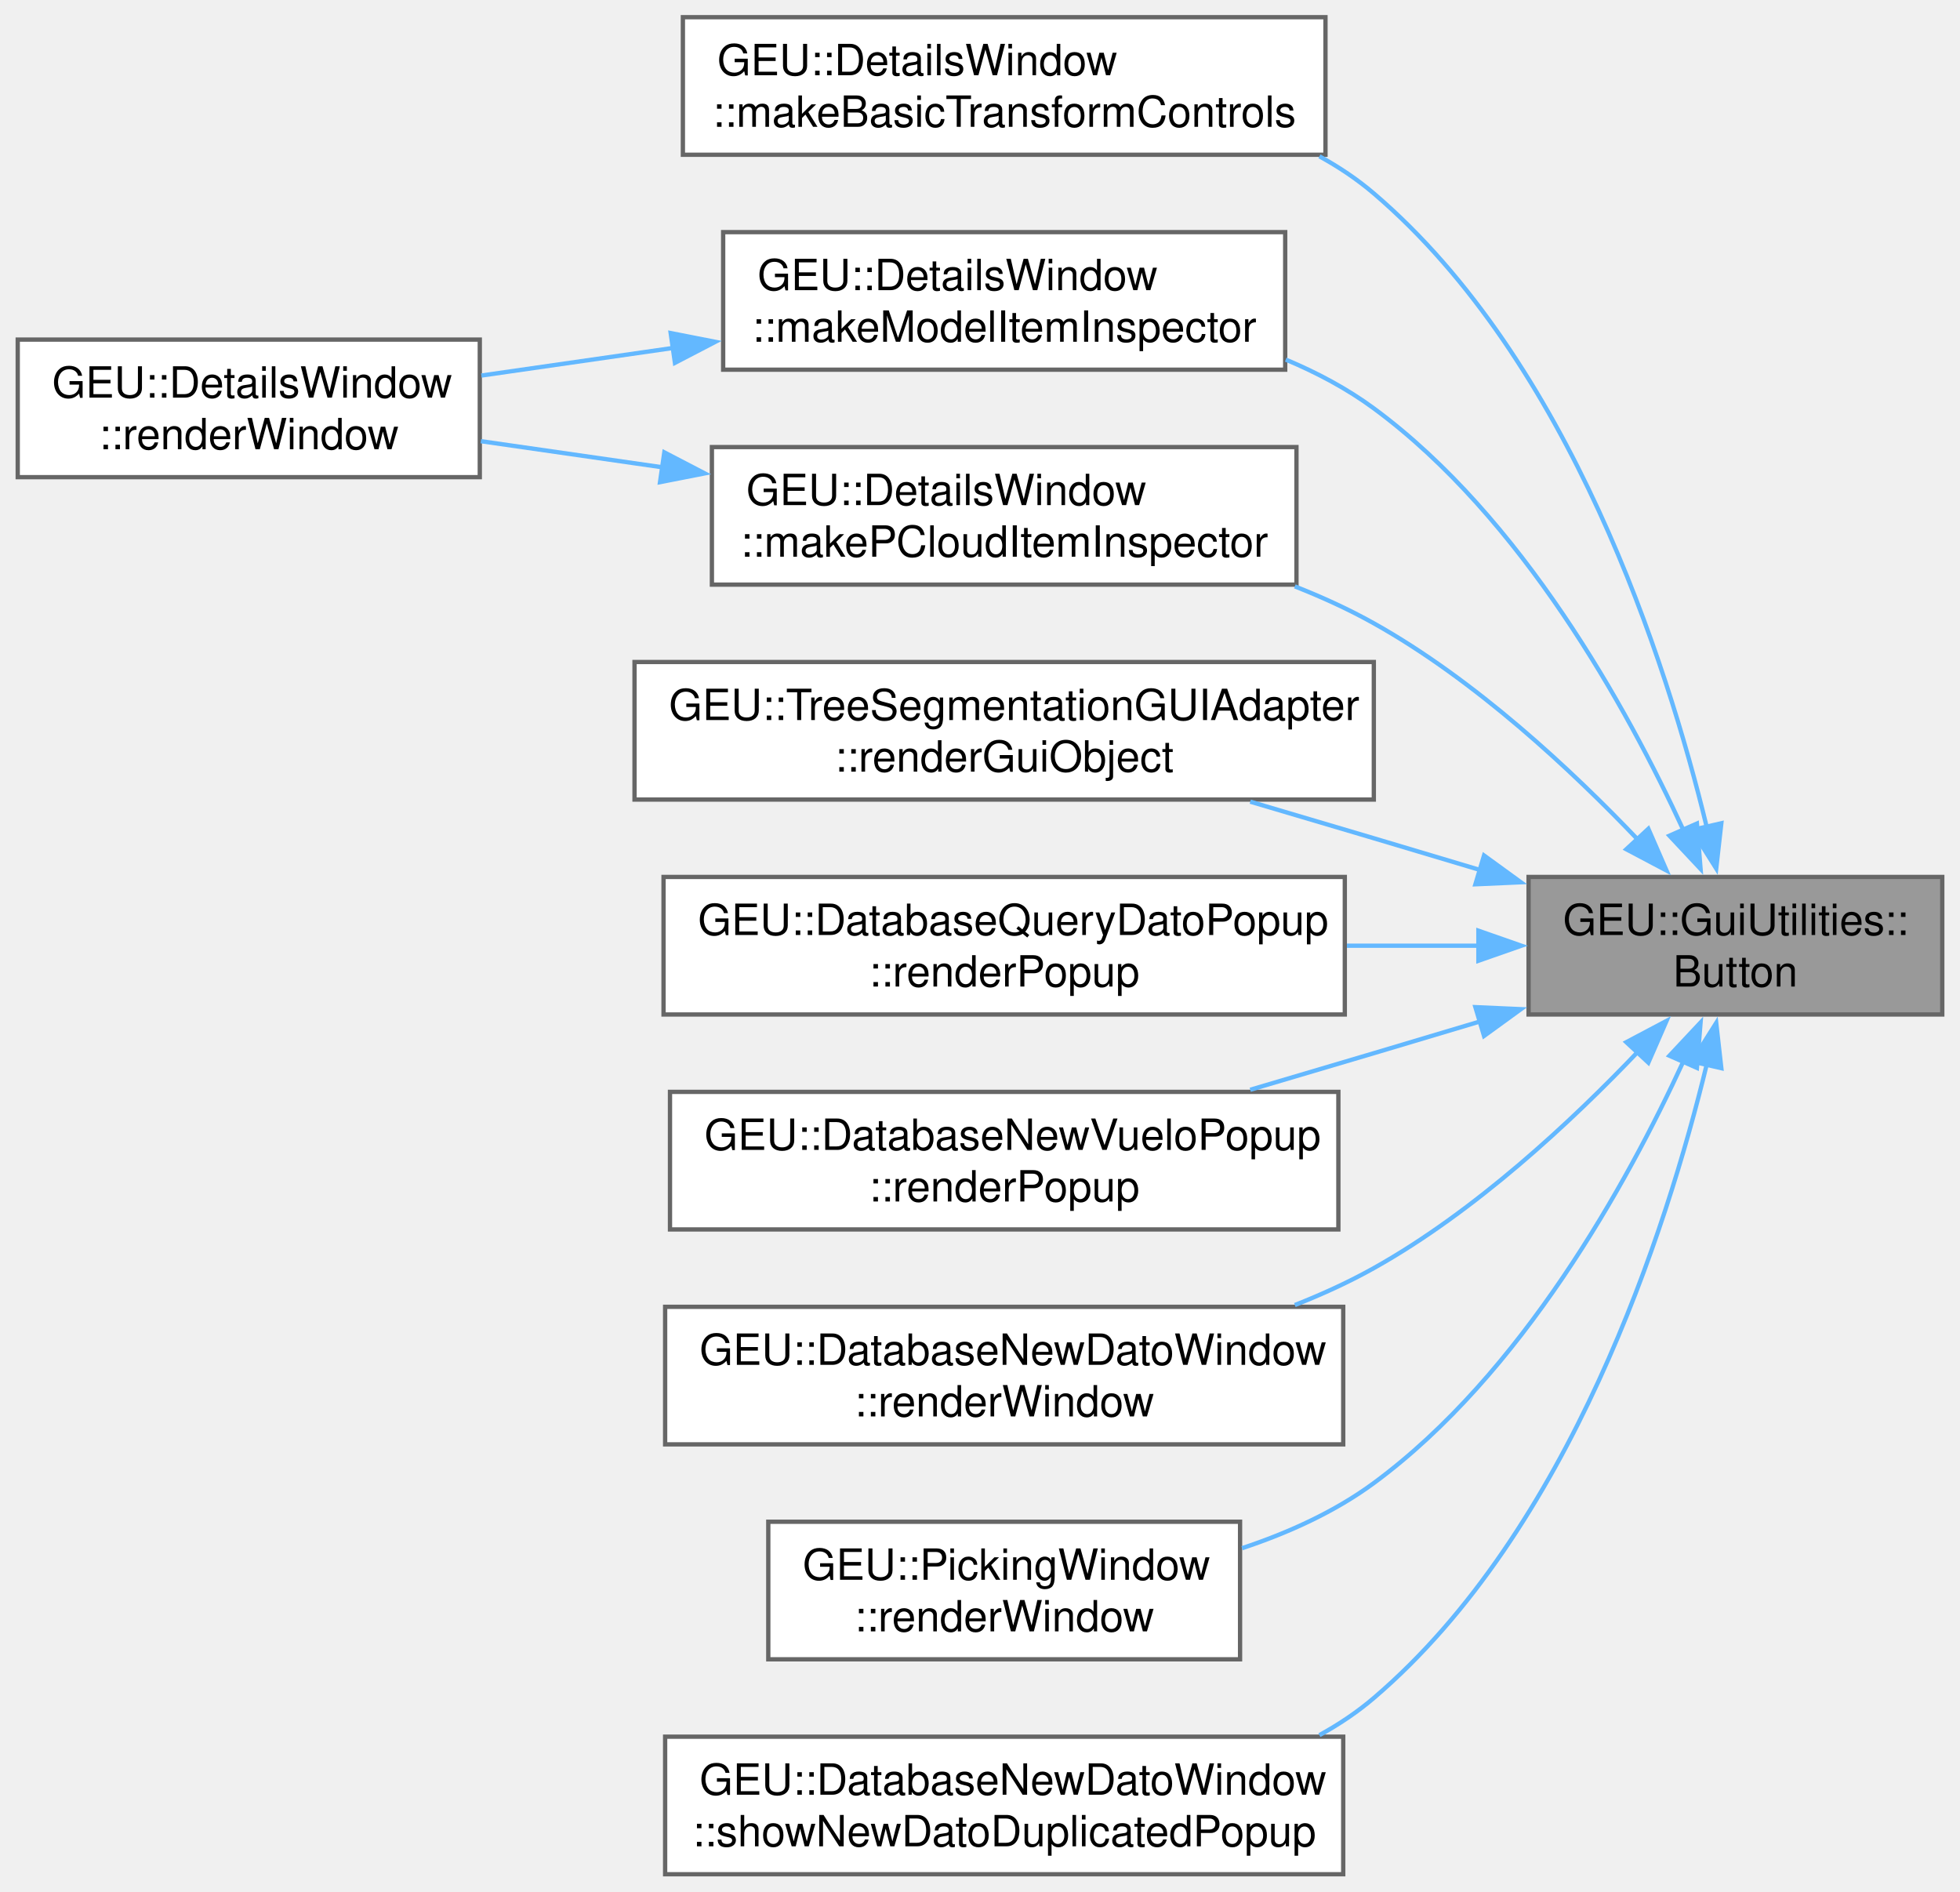
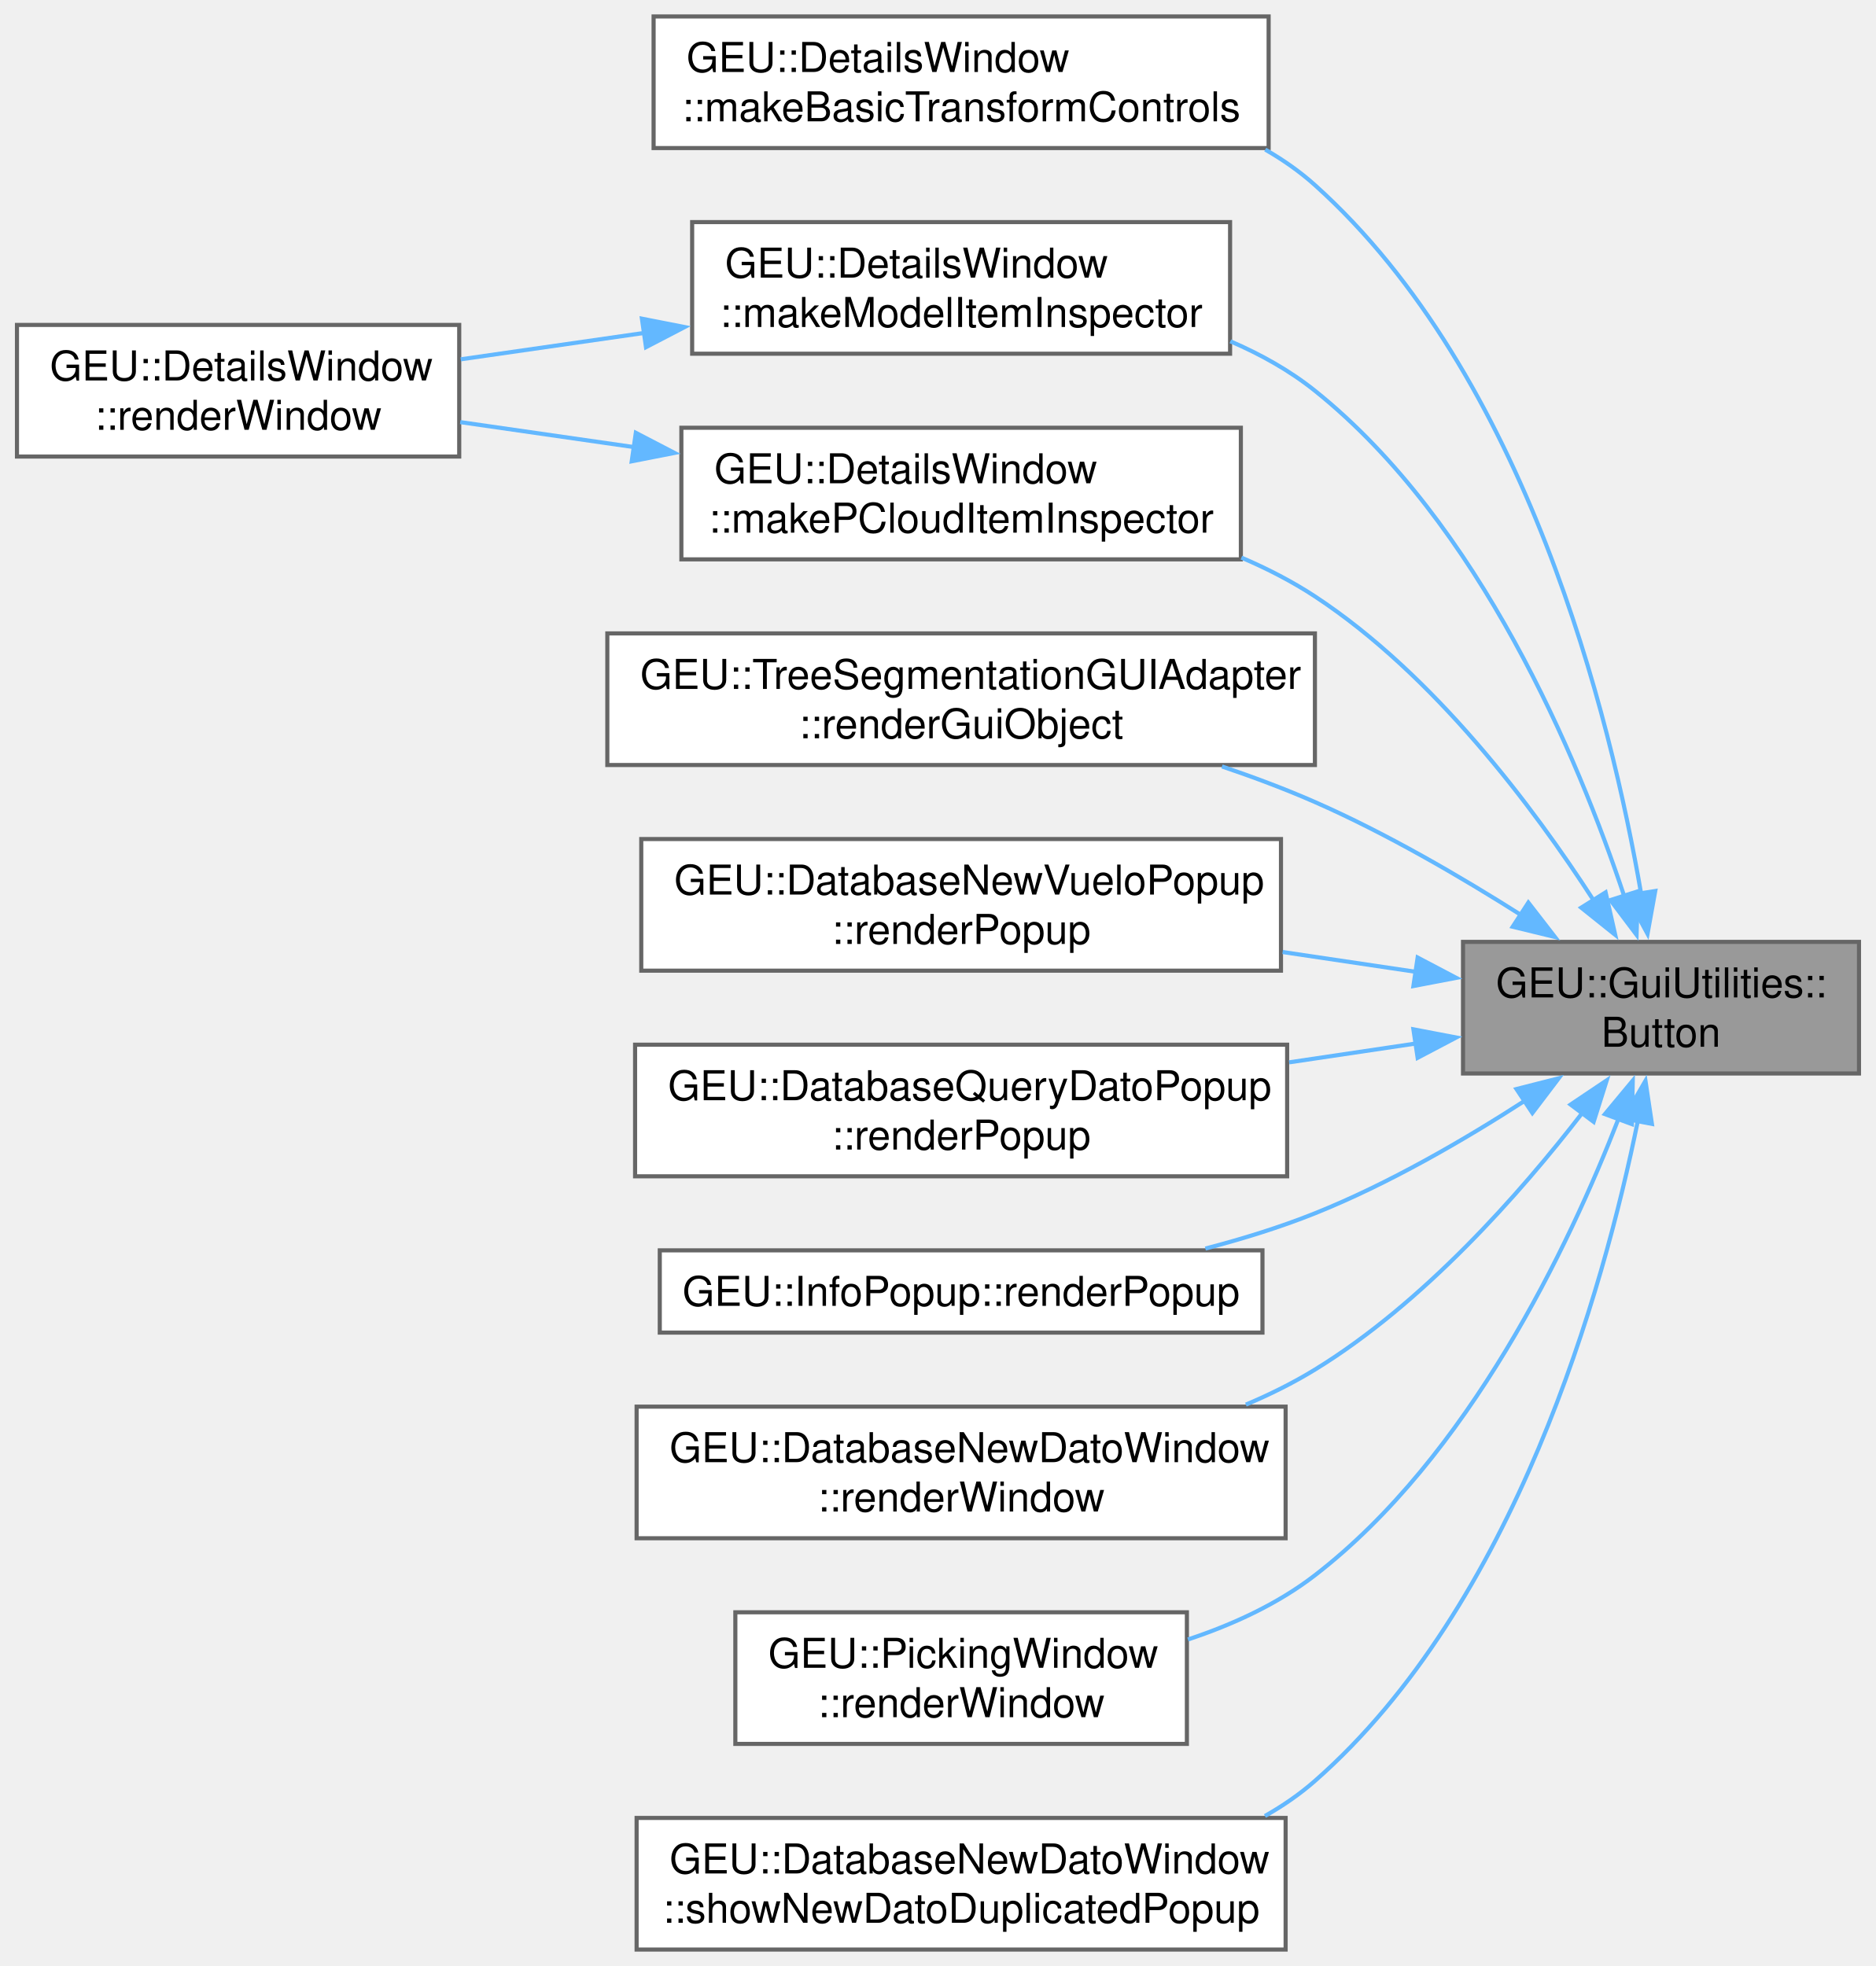
- <svg xmlns="http://www.w3.org/2000/svg" xmlns:xlink="http://www.w3.org/1999/xlink" width="456pt" height="440pt" viewBox="0.00 0.00 455.75 440.00">
-   <g id="graph0" class="graph" transform="scale(1 1) rotate(0) translate(4 436)">
+ <svg xmlns="http://www.w3.org/2000/svg" xmlns:xlink="http://www.w3.org/1999/xlink" width="456pt" height="478pt" viewBox="0.00 0.00 455.75 478.00">
+   <g id="graph0" class="graph" transform="scale(1 1) rotate(0) translate(4 474)">
    <g id="Node000001" class="node">
      <g id="a_Node000001">
        <a xlink:title=" ">
-           <polygon fill="#999999" stroke="#666666" points="447.75,-232 351.5,-232 351.5,-200 447.75,-200 447.75,-232" />
-           <text text-anchor="start" x="359.5" y="-218.5" font-family="Helvetica,sans-Serif" font-size="10.00">GEU::GuiUtilities::</text>
-           <text text-anchor="middle" x="399.62" y="-206.5" font-family="Helvetica,sans-Serif" font-size="10.00">Button</text>
+           <polygon fill="#999999" stroke="#666666" points="447.75,-245 351.5,-245 351.5,-213 447.75,-213 447.75,-245" />
+           <text text-anchor="start" x="359.5" y="-231.5" font-family="Helvetica,sans-Serif" font-size="10.00">GEU::GuiUtilities::</text>
+           <text text-anchor="middle" x="399.62" y="-219.5" font-family="Helvetica,sans-Serif" font-size="10.00">Button</text>
        </a>
      </g>
    </g>
    <g id="Node000002" class="node">
      <g id="a_Node000002">
        <a xlink:href="../../db/d00/class_g_e_u_1_1_details_window.html#ad35f61717358ebd11631e5b8c5ed9ff9" target="_top" xlink:title="Makes and handles basic enabled and POS/ROT/SCL edit controls.">
-           <polygon fill="white" stroke="#666666" points="304.25,-432 154.75,-432 154.75,-400 304.25,-400 304.25,-432" />
-           <text text-anchor="start" x="162.75" y="-418.5" font-family="Helvetica,sans-Serif" font-size="10.00">GEU::DetailsWindow</text>
-           <text text-anchor="middle" x="229.5" y="-406.5" font-family="Helvetica,sans-Serif" font-size="10.00">::makeBasicTransformControls</text>
+           <polygon fill="white" stroke="#666666" points="304.25,-470 154.75,-470 154.75,-438 304.25,-438 304.25,-470" />
+           <text text-anchor="start" x="162.75" y="-456.5" font-family="Helvetica,sans-Serif" font-size="10.00">GEU::DetailsWindow</text>
+           <text text-anchor="middle" x="229.5" y="-444.5" font-family="Helvetica,sans-Serif" font-size="10.00">::makeBasicTransformControls</text>
        </a>
      </g>
    </g>
    <g id="edge1_Node000001_Node000002" class="edge">
      <g id="a_edge1_Node000001_Node000002">
        <a xlink:title=" ">
-           <path fill="none" stroke="#63b8ff" d="M392.95,-243.62C383.58,-282.24 361.19,-351.99 315.5,-391 311.64,-394.3 307.36,-397.16 302.84,-399.64" />
-           <polygon fill="#63b8ff" stroke="#63b8ff" points="396.35,-244.49 395.16,-233.96 389.52,-242.92 396.35,-244.49" />
+           <path fill="none" stroke="#63b8ff" d="M394.79,-256.74C387.36,-299.87 366.93,-382.84 315.5,-429 311.84,-432.29 307.76,-435.14 303.43,-437.63" />
+           <polygon fill="#63b8ff" stroke="#63b8ff" points="398.23,-257.37 396.35,-246.95 391.32,-256.27 398.23,-257.37" />
        </a>
      </g>
    </g>
    <g id="Node000003" class="node">
      <g id="a_Node000003">
        <a xlink:href="../../db/d00/class_g_e_u_1_1_details_window.html#afef856466732ea159773d087909d0fdf" target="_top" xlink:title="Renders inspector details for 3D model items.">
-           <polygon fill="white" stroke="#666666" points="294.88,-382 164.12,-382 164.12,-350 294.88,-350 294.88,-382" />
-           <text text-anchor="start" x="172.12" y="-368.5" font-family="Helvetica,sans-Serif" font-size="10.00">GEU::DetailsWindow</text>
-           <text text-anchor="middle" x="229.5" y="-356.5" font-family="Helvetica,sans-Serif" font-size="10.00">::makeModelItemInspector</text>
+           <polygon fill="white" stroke="#666666" points="294.88,-420 164.12,-420 164.12,-388 294.88,-388 294.88,-420" />
+           <text text-anchor="start" x="172.12" y="-406.5" font-family="Helvetica,sans-Serif" font-size="10.00">GEU::DetailsWindow</text>
+           <text text-anchor="middle" x="229.5" y="-394.5" font-family="Helvetica,sans-Serif" font-size="10.00">::makeModelItemInspector</text>
        </a>
      </g>
    </g>
    <g id="edge2_Node000001_Node000003" class="edge">
      <g id="a_edge2_Node000001_Node000003">
        <a xlink:title=" ">
-           <path fill="none" stroke="#63b8ff" d="M387.52,-242.9C374.41,-271.37 349.95,-315.62 315.5,-341 309.31,-345.56 302.29,-349.3 295.01,-352.35" />
-           <polygon fill="#63b8ff" stroke="#63b8ff" points="390.67,-244.42 391.52,-233.86 384.27,-241.59 390.67,-244.42" />
+           <path fill="none" stroke="#63b8ff" d="M390.68,-256.13C379.43,-289.85 355.62,-346.86 315.5,-379 309.38,-383.9 302.32,-387.85 294.95,-391.02" />
+           <polygon fill="#63b8ff" stroke="#63b8ff" points="393.99,-257.29 393.69,-246.7 387.32,-255.16 393.99,-257.29" />
        </a>
      </g>
    </g>
    <g id="Node000005" class="node">
      <g id="a_Node000005">
        <a xlink:href="../../db/d00/class_g_e_u_1_1_details_window.html#a9edcfff4507d107037e9f7500a3d6717" target="_top" xlink:title="Renders inspector details for point cloud items.">
-           <polygon fill="white" stroke="#666666" points="297.5,-332 161.5,-332 161.5,-300 297.5,-300 297.5,-332" />
-           <text text-anchor="start" x="169.5" y="-318.5" font-family="Helvetica,sans-Serif" font-size="10.00">GEU::DetailsWindow</text>
-           <text text-anchor="middle" x="229.5" y="-306.5" font-family="Helvetica,sans-Serif" font-size="10.00">::makePCloudItemInspector</text>
+           <polygon fill="white" stroke="#666666" points="297.5,-370 161.5,-370 161.5,-338 297.5,-338 297.5,-370" />
+           <text text-anchor="start" x="169.5" y="-356.5" font-family="Helvetica,sans-Serif" font-size="10.00">GEU::DetailsWindow</text>
+           <text text-anchor="middle" x="229.5" y="-344.5" font-family="Helvetica,sans-Serif" font-size="10.00">::makePCloudItemInspector</text>
        </a>
      </g>
    </g>
    <g id="edge4_Node000001_Node000005" class="edge">
      <g id="a_edge4_Node000001_Node000005">
        <a xlink:title=" ">
-           <path fill="none" stroke="#63b8ff" d="M377.12,-240.48C361.5,-256.89 339.05,-277.83 315.5,-291 309.73,-294.23 303.5,-297.08 297.12,-299.59" />
-           <polygon fill="#63b8ff" stroke="#63b8ff" points="379.37,-243.2 383.6,-233.49 374.24,-238.44 379.37,-243.2" />
+           <path fill="none" stroke="#63b8ff" d="M383.24,-255.1C368.57,-277.8 344.45,-309.96 315.5,-329 309.97,-332.63 303.91,-335.75 297.63,-338.43" />
+           <polygon fill="#63b8ff" stroke="#63b8ff" points="386.16,-257.04 388.5,-246.7 380.23,-253.32 386.16,-257.04" />
        </a>
      </g>
    </g>
    <g id="Node000006" class="node">
      <g id="a_Node000006">
        <a xlink:href="../../d6/d00/class_g_e_u_1_1_tree_segmentation_g_u_i_adapter.html#afcda560180acc4f5fbd7caeaa40f9018" target="_top" xlink:title="Custom module GUI window contents.">
-           <polygon fill="white" stroke="#666666" points="315.5,-282 143.5,-282 143.5,-250 315.5,-250 315.5,-282" />
-           <text text-anchor="start" x="151.5" y="-268.5" font-family="Helvetica,sans-Serif" font-size="10.00">GEU::TreeSegmentationGUIAdapter</text>
-           <text text-anchor="middle" x="229.5" y="-256.5" font-family="Helvetica,sans-Serif" font-size="10.00">::renderGuiObject</text>
+           <polygon fill="white" stroke="#666666" points="315.5,-320 143.5,-320 143.5,-288 315.5,-288 315.5,-320" />
+           <text text-anchor="start" x="151.5" y="-306.5" font-family="Helvetica,sans-Serif" font-size="10.00">GEU::TreeSegmentationGUIAdapter</text>
+           <text text-anchor="middle" x="229.5" y="-294.5" font-family="Helvetica,sans-Serif" font-size="10.00">::renderGuiObject</text>
        </a>
      </g>
    </g>
    <g id="edge6_Node000001_Node000006" class="edge">
      <g id="a_edge6_Node000001_Node000006">
        <a xlink:title=" ">
-           <path fill="none" stroke="#63b8ff" d="M340.34,-233.58C332,-236.08 323.53,-238.61 315.5,-241 306.21,-243.76 296.35,-246.68 286.75,-249.51" />
-           <polygon fill="#63b8ff" stroke="#63b8ff" points="341.14,-236.99 349.72,-230.76 339.13,-230.29 341.14,-236.99" />
+           <path fill="none" stroke="#63b8ff" d="M365.86,-251.37C350.96,-260.83 332.83,-271.39 315.5,-279 308.32,-282.15 300.62,-285.04 292.91,-287.65" />
+           <polygon fill="#63b8ff" stroke="#63b8ff" points="367.38,-254.55 373.86,-246.18 363.57,-248.68 367.38,-254.55" />
        </a>
      </g>
    </g>
    <g id="Node000007" class="node">
      <g id="a_Node000007">
-         <a xlink:href="../../dc/d00/class_g_e_u_1_1_database_query_dato_popup.html#a6b45f3f4957a46091ab0d75b9600a56d" target="_top" xlink:title="Renders the popup and its contents.">
-           <polygon fill="white" stroke="#666666" points="308.75,-232 150.25,-232 150.25,-200 308.75,-200 308.75,-232" />
-           <text text-anchor="start" x="158.25" y="-218.5" font-family="Helvetica,sans-Serif" font-size="10.00">GEU::DatabaseQueryDatoPopup</text>
-           <text text-anchor="middle" x="229.5" y="-206.5" font-family="Helvetica,sans-Serif" font-size="10.00">::renderPopup</text>
+         <a xlink:href="../../db/d06/class_g_e_u_1_1_database_new_vuelo_popup.html#ac1b98a11d860c6c9fe497bdcaa689d79" target="_top" xlink:title="Renders the popup and its contents.">
+           <polygon fill="white" stroke="#666666" points="307.25,-270 151.75,-270 151.75,-238 307.25,-238 307.25,-270" />
+           <text text-anchor="start" x="159.75" y="-256.5" font-family="Helvetica,sans-Serif" font-size="10.00">GEU::DatabaseNewVueloPopup</text>
+           <text text-anchor="middle" x="229.5" y="-244.5" font-family="Helvetica,sans-Serif" font-size="10.00">::renderPopup</text>
        </a>
      </g>
    </g>
    <g id="edge7_Node000001_Node000007" class="edge">
      <g id="a_edge7_Node000001_Node000007">
        <a xlink:title=" ">
-           <path fill="none" stroke="#63b8ff" d="M339.97,-216C330.04,-216 319.59,-216 309.24,-216" />
-           <polygon fill="#63b8ff" stroke="#63b8ff" points="339.83,-219.5 349.83,-216 339.83,-212.5 339.83,-219.5" />
+           <path fill="none" stroke="#63b8ff" d="M340.21,-237.69C329.7,-239.25 318.59,-240.9 307.65,-242.53" />
+           <polygon fill="#63b8ff" stroke="#63b8ff" points="340.47,-241.19 349.85,-236.25 339.44,-234.26 340.47,-241.19" />
        </a>
      </g>
    </g>
    <g id="Node000008" class="node">
      <g id="a_Node000008">
-         <a xlink:href="../../db/d06/class_g_e_u_1_1_database_new_vuelo_popup.html#ac1b98a11d860c6c9fe497bdcaa689d79" target="_top" xlink:title="Renders the popup and its contents.">
-           <polygon fill="white" stroke="#666666" points="307.25,-182 151.75,-182 151.75,-150 307.25,-150 307.25,-182" />
-           <text text-anchor="start" x="159.75" y="-168.5" font-family="Helvetica,sans-Serif" font-size="10.00">GEU::DatabaseNewVueloPopup</text>
-           <text text-anchor="middle" x="229.5" y="-156.5" font-family="Helvetica,sans-Serif" font-size="10.00">::renderPopup</text>
+         <a xlink:href="../../dc/d00/class_g_e_u_1_1_database_query_dato_popup.html#a6b45f3f4957a46091ab0d75b9600a56d" target="_top" xlink:title="Renders the popup and its contents.">
+           <polygon fill="white" stroke="#666666" points="308.75,-220 150.25,-220 150.25,-188 308.75,-188 308.75,-220" />
+           <text text-anchor="start" x="158.25" y="-206.5" font-family="Helvetica,sans-Serif" font-size="10.00">GEU::DatabaseQueryDatoPopup</text>
+           <text text-anchor="middle" x="229.5" y="-194.5" font-family="Helvetica,sans-Serif" font-size="10.00">::renderPopup</text>
        </a>
      </g>
    </g>
    <g id="edge8_Node000001_Node000008" class="edge">
      <g id="a_edge8_Node000001_Node000008">
        <a xlink:title=" ">
-           <path fill="none" stroke="#63b8ff" d="M340.34,-198.42C332,-195.92 323.53,-193.39 315.5,-191 306.21,-188.24 296.35,-185.32 286.75,-182.49" />
-           <polygon fill="#63b8ff" stroke="#63b8ff" points="339.13,-201.71 349.72,-201.24 341.14,-195.01 339.13,-201.71" />
+           <path fill="none" stroke="#63b8ff" d="M339.97,-220.28C330.04,-218.8 319.59,-217.25 309.24,-215.71" />
+           <polygon fill="#63b8ff" stroke="#63b8ff" points="339.44,-223.74 349.85,-221.75 340.47,-216.81 339.44,-223.74" />
        </a>
      </g>
    </g>
    <g id="Node000009" class="node">
      <g id="a_Node000009">
+         <a xlink:href="../../db/d04/class_g_e_u_1_1_info_popup.html#a159ea5e5a4c7240aaa3592082d39e008" target="_top" xlink:title="Renders the popup and its contents.">
+           <polygon fill="white" stroke="#666666" points="302.75,-170 156.25,-170 156.25,-150 302.75,-150 302.75,-170" />
+           <text text-anchor="middle" x="229.5" y="-156.5" font-family="Helvetica,sans-Serif" font-size="10.00">GEU::InfoPopup::renderPopup</text>
+         </a>
+       </g>
+     </g>
+     <g id="edge9_Node000001_Node000009" class="edge">
+       <g id="a_edge9_Node000001_Node000009">
+         <a xlink:title=" ">
+           <path fill="none" stroke="#63b8ff" d="M366.73,-206.51C351.77,-196.83 333.33,-186.14 315.5,-179 307.08,-175.63 297.93,-172.79 288.87,-170.43" />
+           <polygon fill="#63b8ff" stroke="#63b8ff" points="364.49,-209.22 374.76,-211.83 368.36,-203.39 364.49,-209.22" />
+         </a>
+       </g>
+     </g>
+     <g id="Node000010" class="node">
+       <g id="a_Node000010">
        <a xlink:href="../../d2/d05/class_g_e_u_1_1_database_new_dato_window.html#ae07f0a25c9ecb584624ce7bf67bc48cb" target="_top" xlink:title="Renders the window and contents.">
          <polygon fill="white" stroke="#666666" points="308.38,-132 150.62,-132 150.62,-100 308.38,-100 308.38,-132" />
          <text text-anchor="start" x="158.62" y="-118.5" font-family="Helvetica,sans-Serif" font-size="10.00">GEU::DatabaseNewDatoWindow</text>
          <text text-anchor="middle" x="229.5" y="-106.5" font-family="Helvetica,sans-Serif" font-size="10.00">::renderWindow</text>
        </a>
      </g>
    </g>
-     <g id="edge9_Node000001_Node000009" class="edge">
-       <g id="a_edge9_Node000001_Node000009">
-         <a xlink:title=" ">
-           <path fill="none" stroke="#63b8ff" d="M377.12,-191.52C361.5,-175.11 339.05,-154.17 315.5,-141 309.73,-137.77 303.5,-134.92 297.12,-132.41" />
-           <polygon fill="#63b8ff" stroke="#63b8ff" points="374.24,-193.56 383.6,-198.51 379.37,-188.8 374.24,-193.56" />
-         </a>
-       </g>
-     </g>
-     <g id="Node000010" class="node">
-       <g id="a_Node000010">
+     <g id="edge10_Node000001_Node000010" class="edge">
+       <g id="a_edge10_Node000001_Node000010">
+         <a xlink:title=" ">
+           <path fill="none" stroke="#63b8ff" d="M380.56,-203.49C365.32,-183.75 341.83,-157.14 315.5,-141 310.25,-137.78 304.57,-134.96 298.72,-132.49" />
+           <polygon fill="#63b8ff" stroke="#63b8ff" points="377.65,-205.44 386.44,-211.34 383.25,-201.24 377.65,-205.44" />
+         </a>
+       </g>
+     </g>
+     <g id="Node000011" class="node">
+       <g id="a_Node000011">
        <a xlink:href="../../d9/d01/class_g_e_u_1_1_picking_window.html#a56f55b34996a68d41418a2df8ea008db" target="_top" xlink:title="Renders the window and contents.">
          <polygon fill="white" stroke="#666666" points="284.38,-82 174.62,-82 174.62,-50 284.38,-50 284.38,-82" />
          <text text-anchor="start" x="182.62" y="-68.5" font-family="Helvetica,sans-Serif" font-size="10.00">GEU::PickingWindow</text>
          <text text-anchor="middle" x="229.5" y="-56.5" font-family="Helvetica,sans-Serif" font-size="10.00">::renderWindow</text>
        </a>
      </g>
    </g>
-     <g id="edge10_Node000001_Node000010" class="edge">
-       <g id="a_edge10_Node000001_Node000010">
-         <a xlink:title=" ">
-           <path fill="none" stroke="#63b8ff" d="M387.52,-189.1C374.41,-160.63 349.95,-116.38 315.5,-91 306.46,-84.34 295.66,-79.44 284.85,-75.85" />
-           <polygon fill="#63b8ff" stroke="#63b8ff" points="384.27,-190.41 391.52,-198.14 390.67,-187.58 384.27,-190.41" />
-         </a>
-       </g>
-     </g>
-     <g id="Node000011" class="node">
-       <g id="a_Node000011">
+     <g id="edge11_Node000001_Node000011" class="edge">
+       <g id="a_edge11_Node000001_Node000011">
+         <a xlink:title=" ">
+           <path fill="none" stroke="#63b8ff" d="M389.36,-202.15C377.22,-170.9 352.97,-119.92 315.5,-91 306.49,-84.04 295.59,-79.02 284.64,-75.39" />
+           <polygon fill="#63b8ff" stroke="#63b8ff" points="385.99,-203.12 392.76,-211.27 392.55,-200.68 385.99,-203.12" />
+         </a>
+       </g>
+     </g>
+     <g id="Node000012" class="node">
+       <g id="a_Node000012">
        <a xlink:href="../../d2/d05/class_g_e_u_1_1_database_new_dato_window.html#a6ea01dc83a34747f5390085fda4e8980" target="_top" xlink:title=" ">
          <polygon fill="white" stroke="#666666" points="308.38,-32 150.62,-32 150.62,0 308.38,0 308.38,-32" />
          <text text-anchor="start" x="158.62" y="-18.5" font-family="Helvetica,sans-Serif" font-size="10.00">GEU::DatabaseNewDatoWindow</text>
          <text text-anchor="middle" x="229.5" y="-6.5" font-family="Helvetica,sans-Serif" font-size="10.00">::showNewDatoDuplicatedPopup</text>
        </a>
      </g>
    </g>
-     <g id="edge11_Node000001_Node000011" class="edge">
-       <g id="a_edge11_Node000001_Node000011">
-         <a xlink:title=" ">
-           <path fill="none" stroke="#63b8ff" d="M392.95,-188.38C383.58,-149.76 361.19,-80.01 315.5,-41 311.64,-37.7 307.36,-34.84 302.84,-32.36" />
-           <polygon fill="#63b8ff" stroke="#63b8ff" points="389.52,-189.08 395.16,-198.04 396.35,-187.51 389.52,-189.08" />
+     <g id="edge12_Node000001_Node000012" class="edge">
+       <g id="a_edge12_Node000001_Node000012">
+         <a xlink:title=" ">
+           <path fill="none" stroke="#63b8ff" d="M393.99,-201.45C385.65,-160.48 364.22,-83.76 315.5,-41 311.8,-37.75 307.7,-34.93 303.35,-32.47" />
+           <polygon fill="#63b8ff" stroke="#63b8ff" points="390.54,-202.05 395.85,-211.22 397.42,-200.74 390.54,-202.05" />
        </a>
      </g>
    </g>
    <g id="Node000004" class="node">
      <g id="a_Node000004">
        <a xlink:href="../../db/d00/class_g_e_u_1_1_details_window.html#a6666ec761cc5cd8a57220823b8e7daa6" target="_top" xlink:title="Renders the window and contents.">
-           <polygon fill="white" stroke="#666666" points="107.5,-357 0,-357 0,-325 107.5,-325 107.5,-357" />
-           <text text-anchor="start" x="8" y="-343.5" font-family="Helvetica,sans-Serif" font-size="10.00">GEU::DetailsWindow</text>
-           <text text-anchor="middle" x="53.75" y="-331.5" font-family="Helvetica,sans-Serif" font-size="10.00">::renderWindow</text>
+           <polygon fill="white" stroke="#666666" points="107.5,-395 0,-395 0,-363 107.5,-363 107.5,-395" />
+           <text text-anchor="start" x="8" y="-381.5" font-family="Helvetica,sans-Serif" font-size="10.00">GEU::DetailsWindow</text>
+           <text text-anchor="middle" x="53.75" y="-369.5" font-family="Helvetica,sans-Serif" font-size="10.00">::renderWindow</text>
        </a>
      </g>
    </g>
    <g id="edge3_Node000003_Node000004" class="edge">
      <g id="a_edge3_Node000003_Node000004">
        <a xlink:title=" ">
-           <path fill="none" stroke="#63b8ff" d="M152.43,-355.05C137.4,-352.89 121.93,-350.67 107.87,-348.64" />
-           <polygon fill="#63b8ff" stroke="#63b8ff" points="151.91,-358.52 162.3,-356.48 152.9,-351.59 151.91,-358.52" />
+           <path fill="none" stroke="#63b8ff" d="M152.43,-393.05C137.4,-390.89 121.93,-388.67 107.87,-386.64" />
+           <polygon fill="#63b8ff" stroke="#63b8ff" points="151.91,-396.52 162.3,-394.48 152.9,-389.59 151.91,-396.52" />
        </a>
      </g>
    </g>
    <g id="edge5_Node000005_Node000004" class="edge">
      <g id="a_edge5_Node000005_Node000004">
        <a xlink:title=" ">
-           <path fill="none" stroke="#63b8ff" d="M149.96,-327.3C135.67,-329.36 121.08,-331.46 107.75,-333.37" />
-           <polygon fill="#63b8ff" stroke="#63b8ff" points="150.43,-330.77 159.83,-325.88 149.43,-323.84 150.43,-330.77" />
+           <path fill="none" stroke="#63b8ff" d="M149.96,-365.3C135.67,-367.36 121.08,-369.46 107.75,-371.37" />
+           <polygon fill="#63b8ff" stroke="#63b8ff" points="150.43,-368.77 159.83,-363.88 149.43,-361.84 150.43,-368.77" />
        </a>
      </g>
    </g>
  </g>
</svg>
